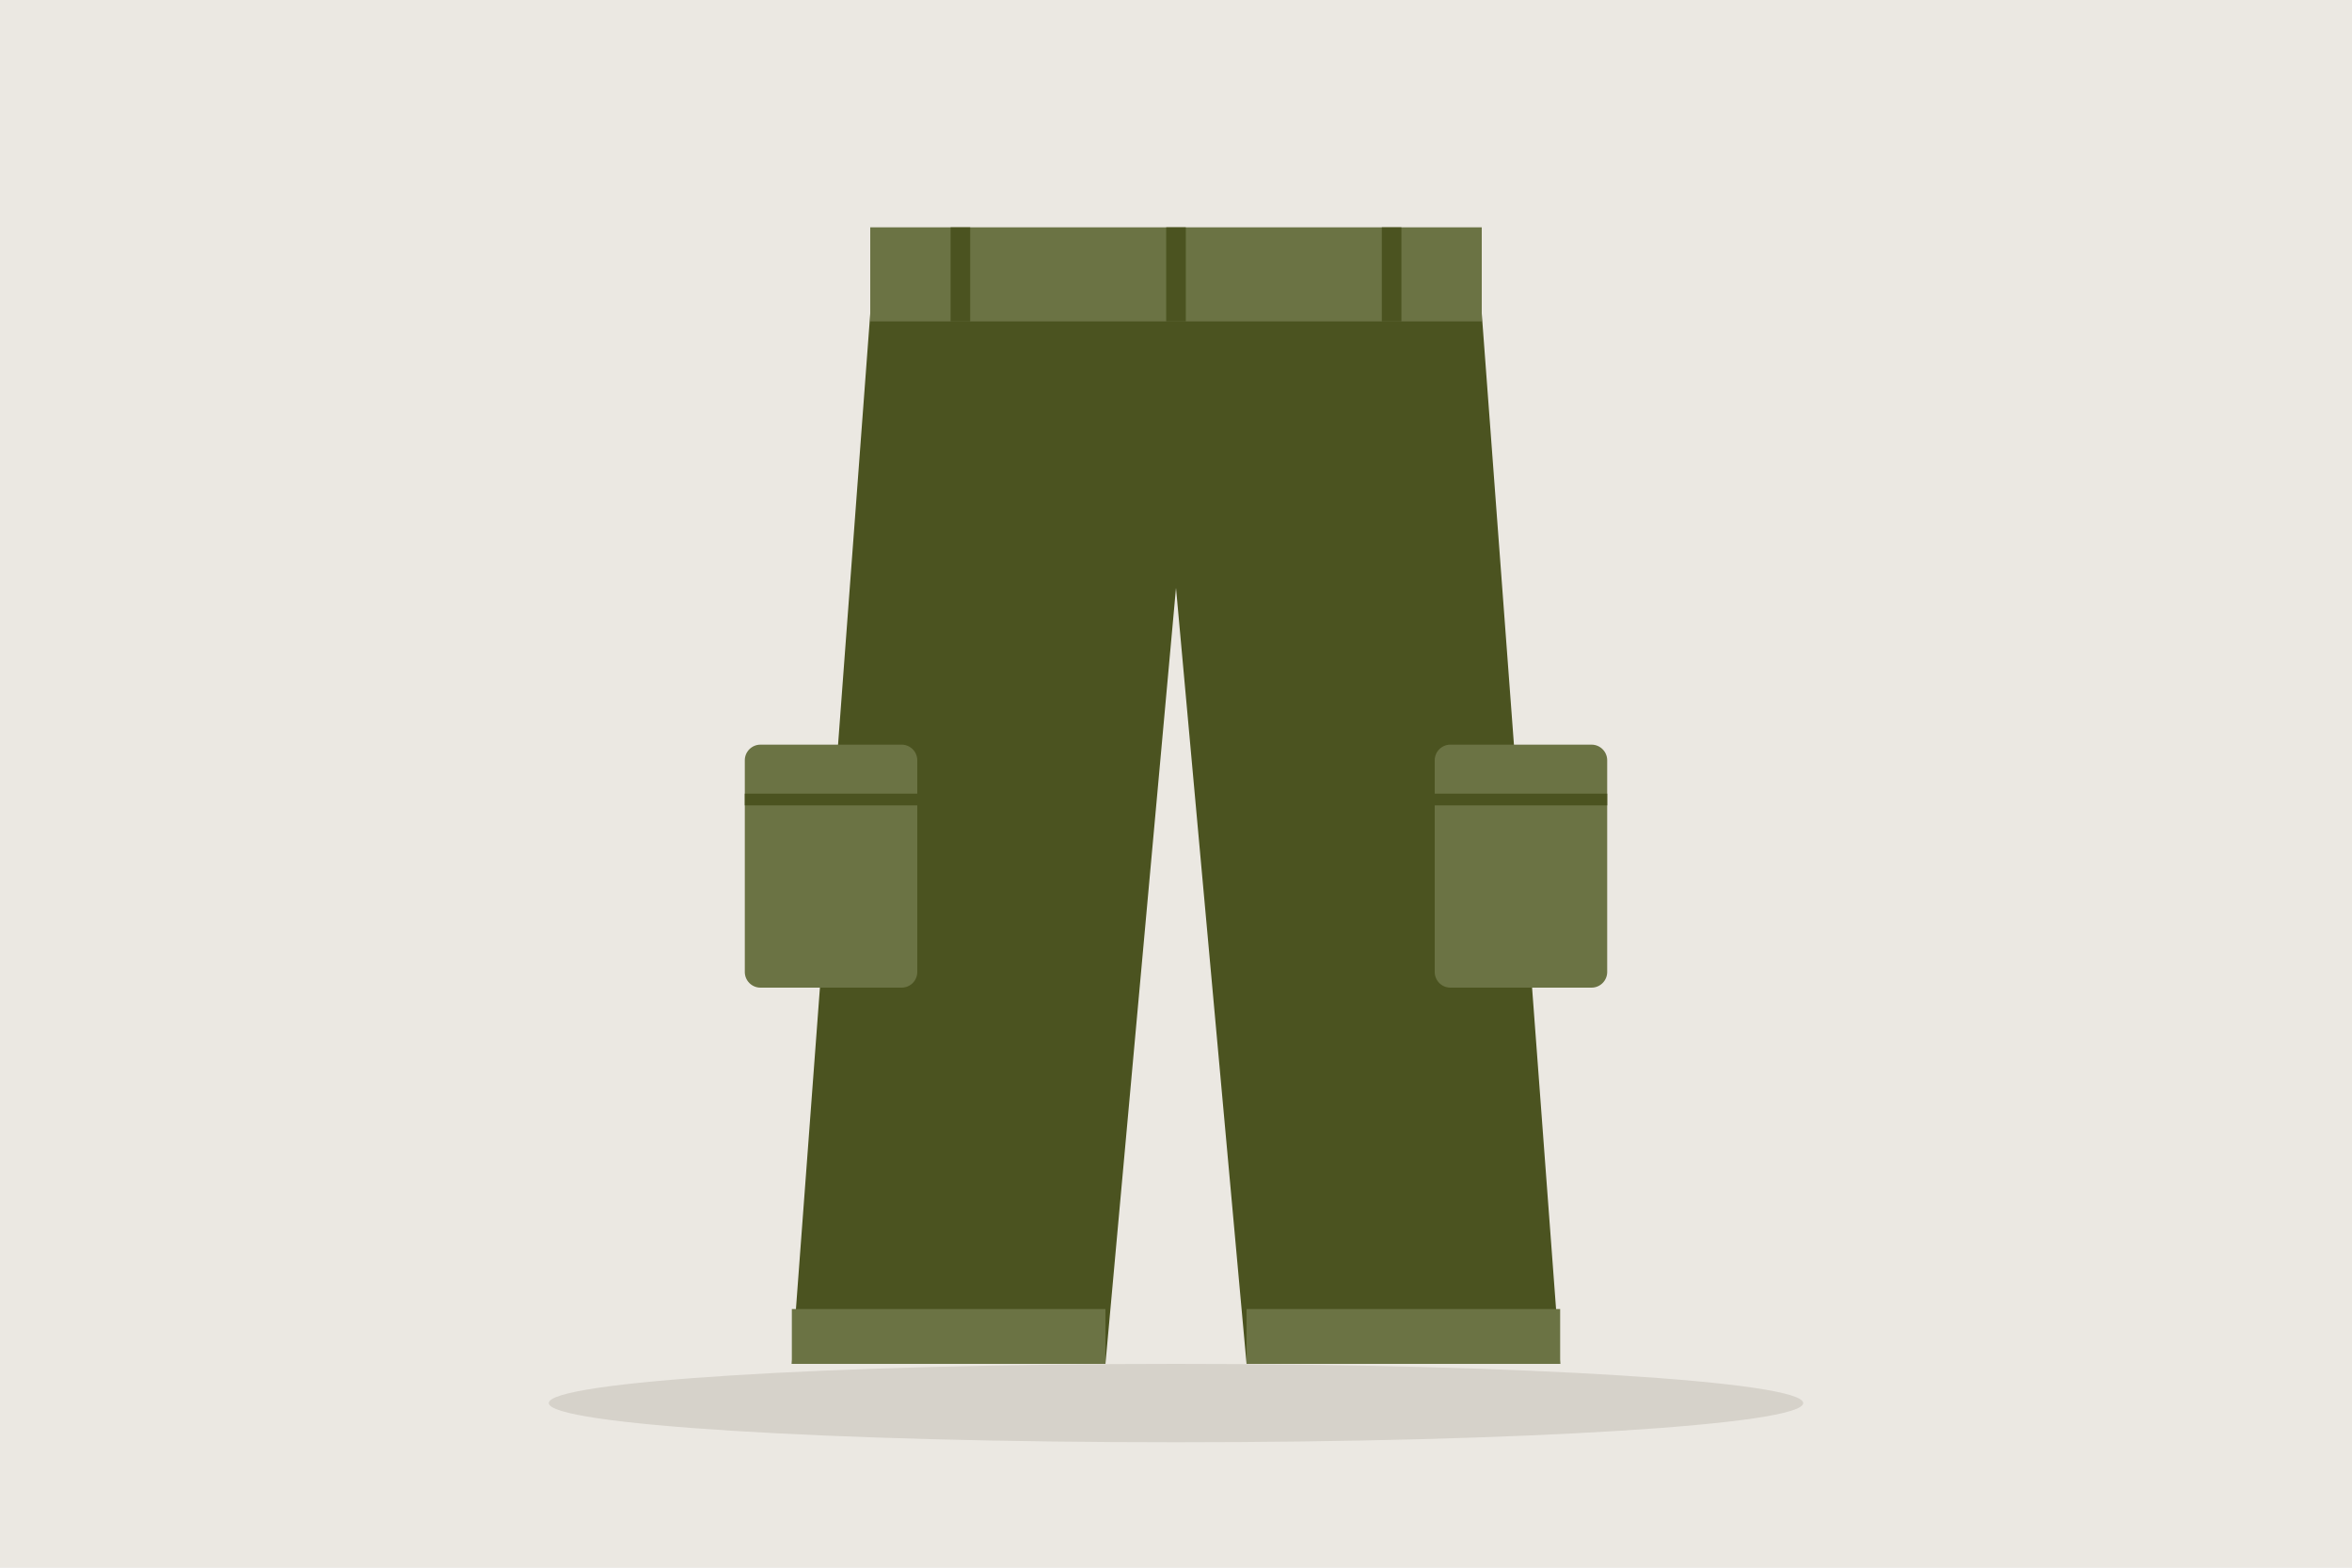
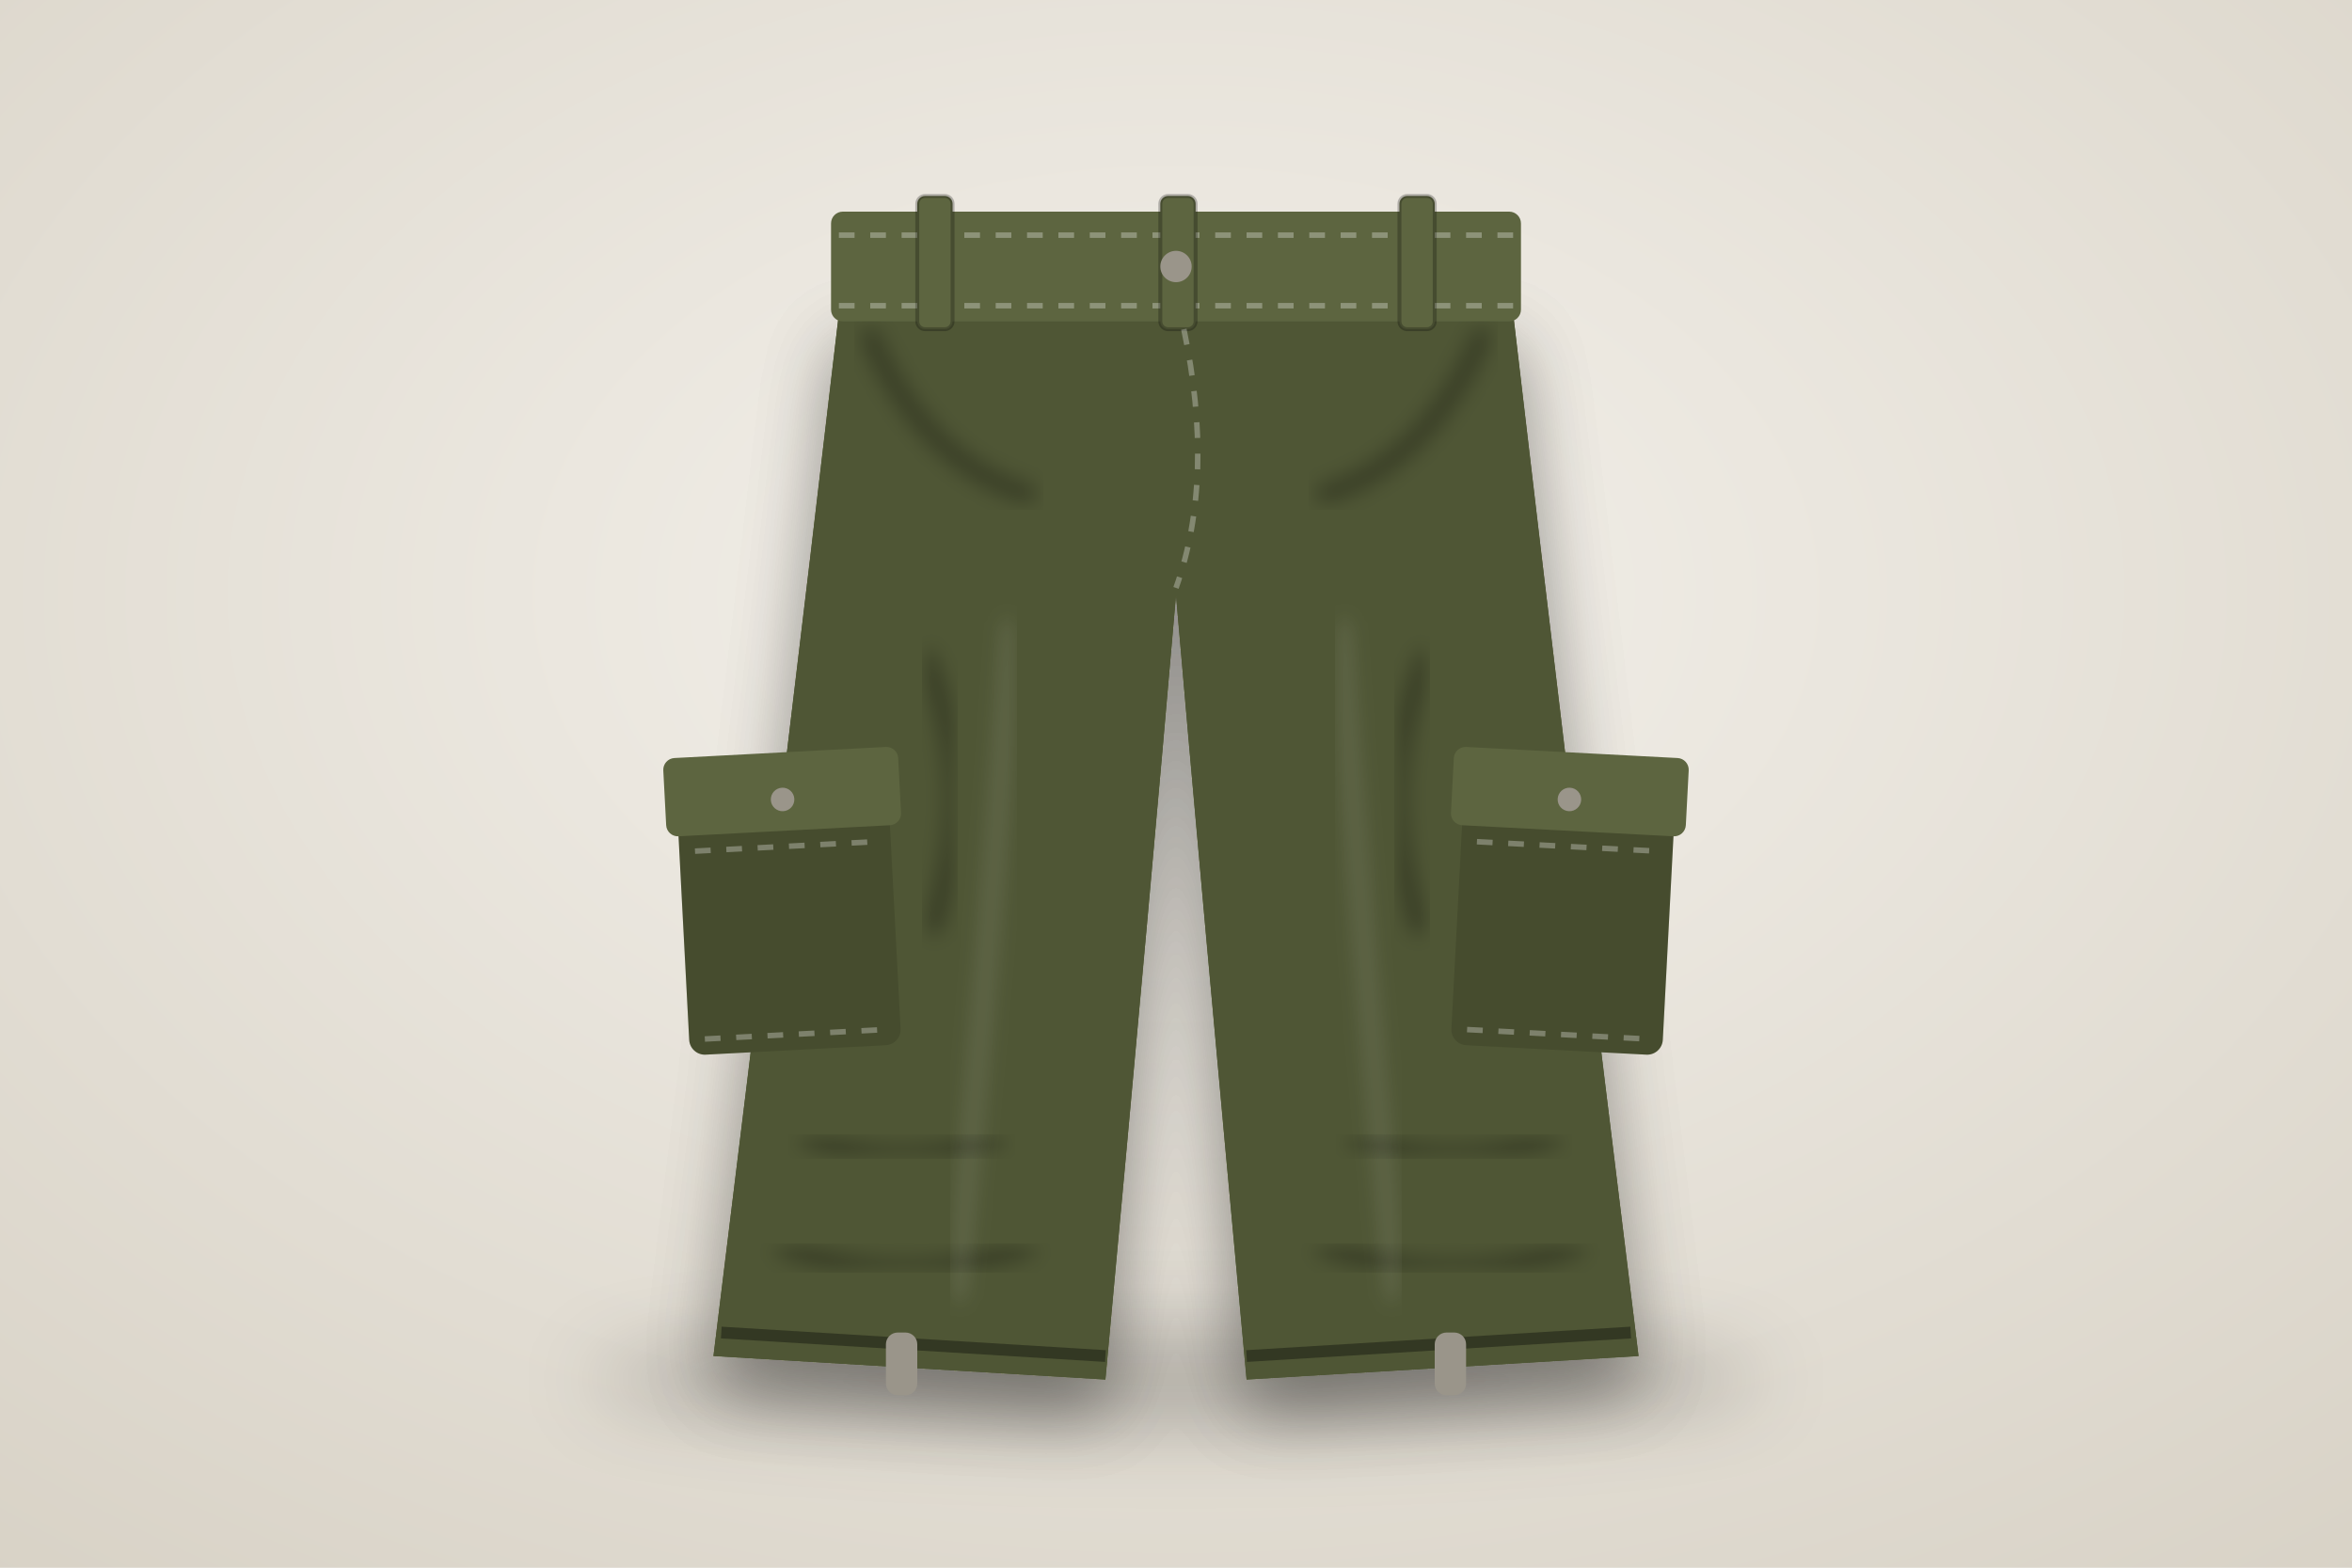
<svg xmlns="http://www.w3.org/2000/svg" viewBox="0 0 600 400">
-   <rect width="600" height="400" fill="#ebe8e2" />
-   <ellipse cx="300" cy="358" rx="160" ry="10" fill="#d6d2ca" />
-   <path d="M222 80 L378 80 L398 348 L318 348 L300 150 L282 348 L202 348 Z" fill="#4b5320" />
-   <rect x="222" y="58" width="156" height="24" fill="#6b7344" />
-   <path d="M245 58v24 M300 58v24 M355 58v24" stroke="#4b5320" stroke-width="5" />
-   <rect x="190" y="190" width="44" height="62" rx="4" fill="#6b7344" />
-   <rect x="366" y="190" width="44" height="62" rx="4" fill="#6b7344" />
-   <path d="M190 204h44 M366 204h44" stroke="#4b5320" stroke-width="3" />
-   <rect x="202" y="334" width="80" height="14" fill="#6b7344" />
-   <rect x="318" y="334" width="80" height="14" fill="#6b7344" />
+   <defs>
+     <radialGradient id="bg" cx="50%" cy="38%" r="80%">
+       <stop offset="0" stop-color="#f4f1eb" />
+       <stop offset="1" stop-color="#d8d2c6" />
+     </radialGradient>
+     <linearGradient id="volX" x1="0" x2="1" y1="0" y2="0">
+       <stop offset="0" stop-color="#000" stop-opacity=".34" />
+       <stop offset=".3" stop-color="#fff" stop-opacity=".07" />
+       <stop offset=".55" stop-color="#fff" stop-opacity=".1" />
+       <stop offset="1" stop-color="#000" stop-opacity=".36" />
+     </linearGradient>
+     <linearGradient id="volY" x1="0" x2="0" y1="0" y2="1">
+       <stop offset="0" stop-color="#fff" stop-opacity=".12" />
+       <stop offset=".6" stop-color="#000" stop-opacity="0" />
+       <stop offset="1" stop-color="#000" stop-opacity=".3" />
+     </linearGradient>
+     <linearGradient id="puff" x1="0" x2="0" y1="0" y2="1">
+       <stop offset="0" stop-color="#fff" stop-opacity=".22" />
+       <stop offset=".45" stop-color="#fff" stop-opacity=".04" />
+       <stop offset="1" stop-color="#000" stop-opacity=".42" />
+     </linearGradient>
+     <pattern id="rib" width="5" height="10" patternUnits="userSpaceOnUse">
+       <rect width="2" height="10" fill="#000" opacity=".22" />
+     </pattern>
+     <filter id="soft" x="-10%" y="-10%" width="120%" height="120%">
+       <feGaussianBlur stdDeviation="2.5" />
+     </filter>
+     <filter id="floor" x="-30%" y="-200%" width="160%" height="500%">
+       <feGaussianBlur stdDeviation="10" />
+     </filter>
+     <filter id="drop" x="-20%" y="-20%" width="140%" height="150%">
+       <feDropShadow dx="0" dy="8" stdDeviation="9" flood-color="#000" flood-opacity=".22" />
+     </filter>
+   </defs>
+   <rect width="600" height="400" fill="url(#bg)" />
+   <ellipse cx="300" cy="352" rx="150" ry="12" fill="#000" opacity=".22" filter="url(#floor)" />
+   <path id="cb" d="M214 80 L386 80 Q400 200 418 346 L318 352 Q306 222 300 152 Q294 222 282 352 L182 346 Q200 200 214 80 Z" fill="#4f5634" filter="url(#drop)" />
+   <use href="#cb" fill="url(#volX)" />
+   <rect x="212" y="54" width="176" height="28" rx="3" fill="#5d6540" />
+   <path d="M214 60 L386 60 M214 78 L386 78" fill="none" stroke="#fff" stroke-opacity=".3" stroke-width="1.4" stroke-dasharray="4 4" />
+   <rect x="234" y="50" width="9" height="34" rx="2" fill="#5d6540" stroke="#000" stroke-opacity=".25" />
+   <rect x="296" y="50" width="9" height="34" rx="2" fill="#5d6540" stroke="#000" stroke-opacity=".25" />
+   <rect x="357" y="50" width="9" height="34" rx="2" fill="#5d6540" stroke="#000" stroke-opacity=".25" />
+   <circle cx="300" cy="68" r="4" fill="#9a958a" />
+   <path d="M302 84 Q310 122 300 150" fill="none" stroke="#fff" stroke-opacity=".3" stroke-width="1.4" stroke-dasharray="4 4" />
+   <path d="M222 86 Q236 118 262 126" fill="none" stroke="#000" stroke-opacity=".28" stroke-width="5" stroke-linecap="round" filter="url(#soft)" />
+   <path d="M378 86 Q364 118 338 126" fill="none" stroke="#000" stroke-opacity=".28" stroke-width="5" stroke-linecap="round" filter="url(#soft)" />
+   <g transform="rotate(-3 200 230)">
+     <rect x="174" y="196" width="54" height="72" rx="4" fill="#4f5634" />
+     <rect x="174" y="196" width="54" height="72" rx="4" fill="#000" opacity=".12" />
+     <rect x="171" y="192" width="60" height="20" rx="3" fill="#5d6540" />
+     <path d="M178 216 L224 216 M178 264 L224 264" fill="none" stroke="#fff" stroke-opacity=".3" stroke-width="1.4" stroke-dasharray="4 4" />
+     <circle cx="201" cy="204" r="3" fill="#9a958a" />
+   </g>
+   <g transform="rotate(3 400 230)">
+     <rect x="372" y="196" width="54" height="72" rx="4" fill="#4f5634" />
+     <rect x="372" y="196" width="54" height="72" rx="4" fill="#000" opacity=".12" />
+     <rect x="369" y="192" width="60" height="20" rx="3" fill="#5d6540" />
+     <path d="M376 216 L422 216 M376 264 L422 264" fill="none" stroke="#fff" stroke-opacity=".3" stroke-width="1.4" stroke-dasharray="4 4" />
+     <circle cx="399" cy="204" r="3" fill="#9a958a" />
+   </g>
+   <path d="M236 168 Q250 200 238 236" fill="none" stroke="#000" stroke-opacity=".28" stroke-width="5" stroke-linecap="round" filter="url(#soft)" />
+   <path d="M364 168 Q350 200 362 236" fill="none" stroke="#000" stroke-opacity=".28" stroke-width="5" stroke-linecap="round" filter="url(#soft)" />
+   <path d="M206 290 Q230 300 254 290" fill="none" stroke="#000" stroke-opacity=".28" stroke-width="5" stroke-linecap="round" filter="url(#soft)" />
+   <path d="M200 318 Q230 330 262 318" fill="none" stroke="#000" stroke-opacity=".28" stroke-width="5" stroke-linecap="round" filter="url(#soft)" />
+   <path d="M346 290 Q370 300 396 290" fill="none" stroke="#000" stroke-opacity=".28" stroke-width="5" stroke-linecap="round" filter="url(#soft)" />
+   <path d="M338 318 Q370 330 402 318" fill="none" stroke="#000" stroke-opacity=".28" stroke-width="5" stroke-linecap="round" filter="url(#soft)" />
+   <path d="M258 160 Q252 250 244 330" fill="none" stroke="#fff" stroke-opacity=".12" stroke-width="4" stroke-linecap="round" filter="url(#soft)" />
+   <path d="M342 160 Q348 250 356 330" fill="none" stroke="#fff" stroke-opacity=".12" stroke-width="4" stroke-linecap="round" filter="url(#soft)" />
+   <path d="M184 340 L282 346" stroke="#000" stroke-opacity=".35" stroke-width="3" />
+   <path d="M318 346 L416 340" stroke="#000" stroke-opacity=".35" stroke-width="3" />
+   <rect x="226" y="340" width="8" height="16" rx="3" fill="#9a958a" />
+   <rect x="366" y="340" width="8" height="16" rx="3" fill="#9a958a" />
</svg>
